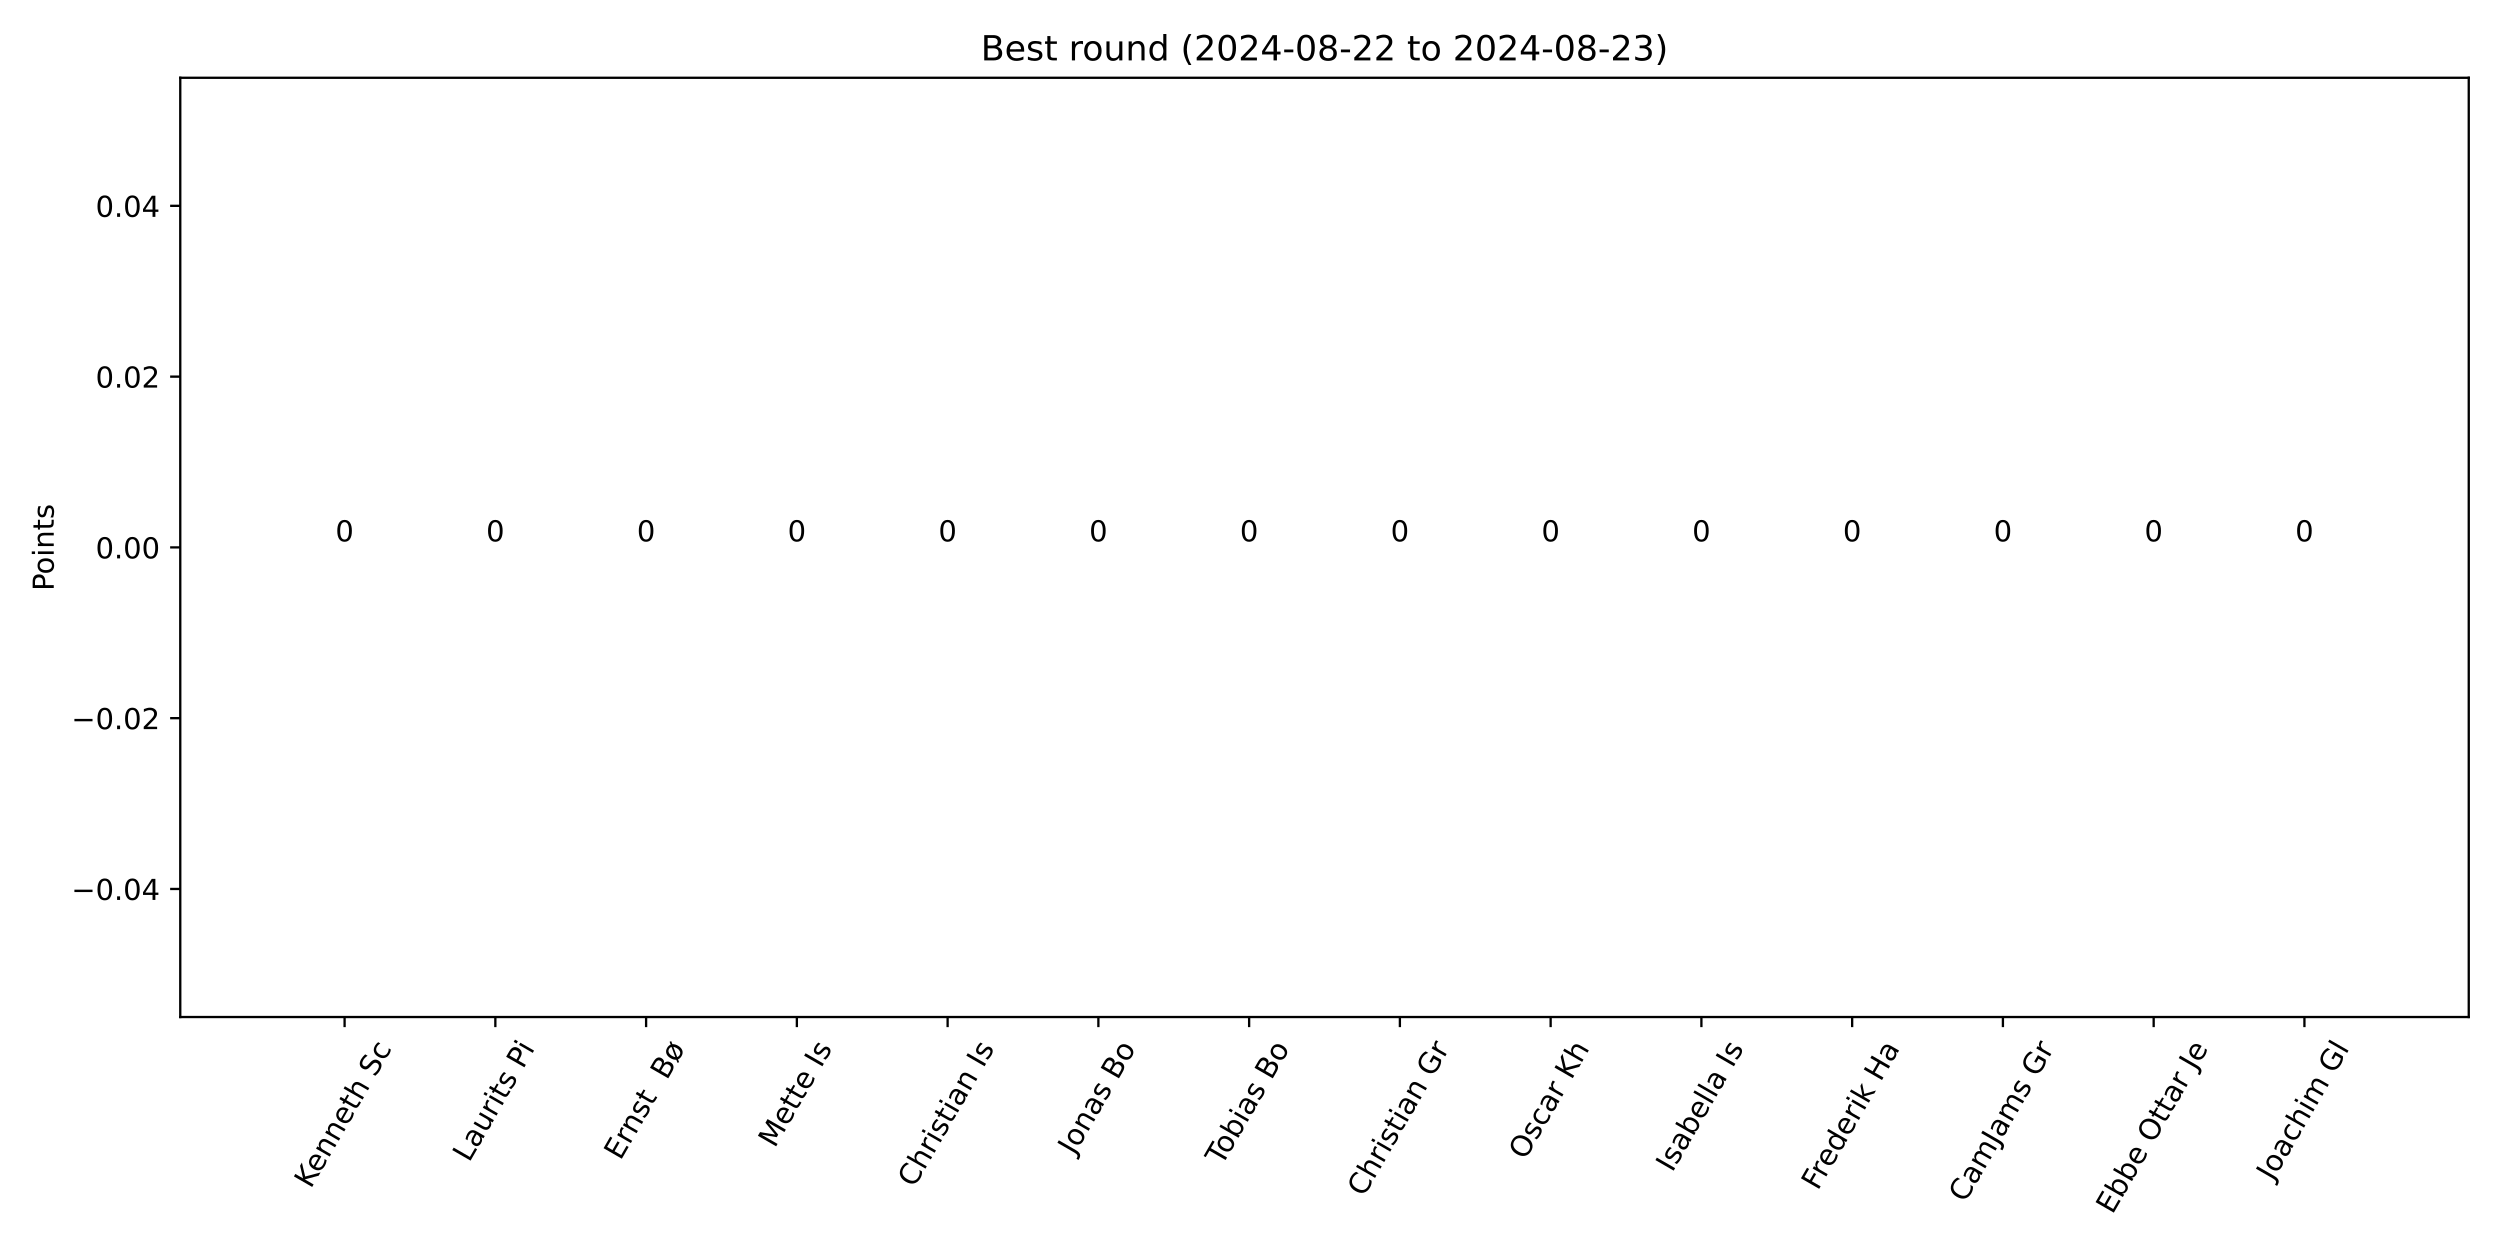
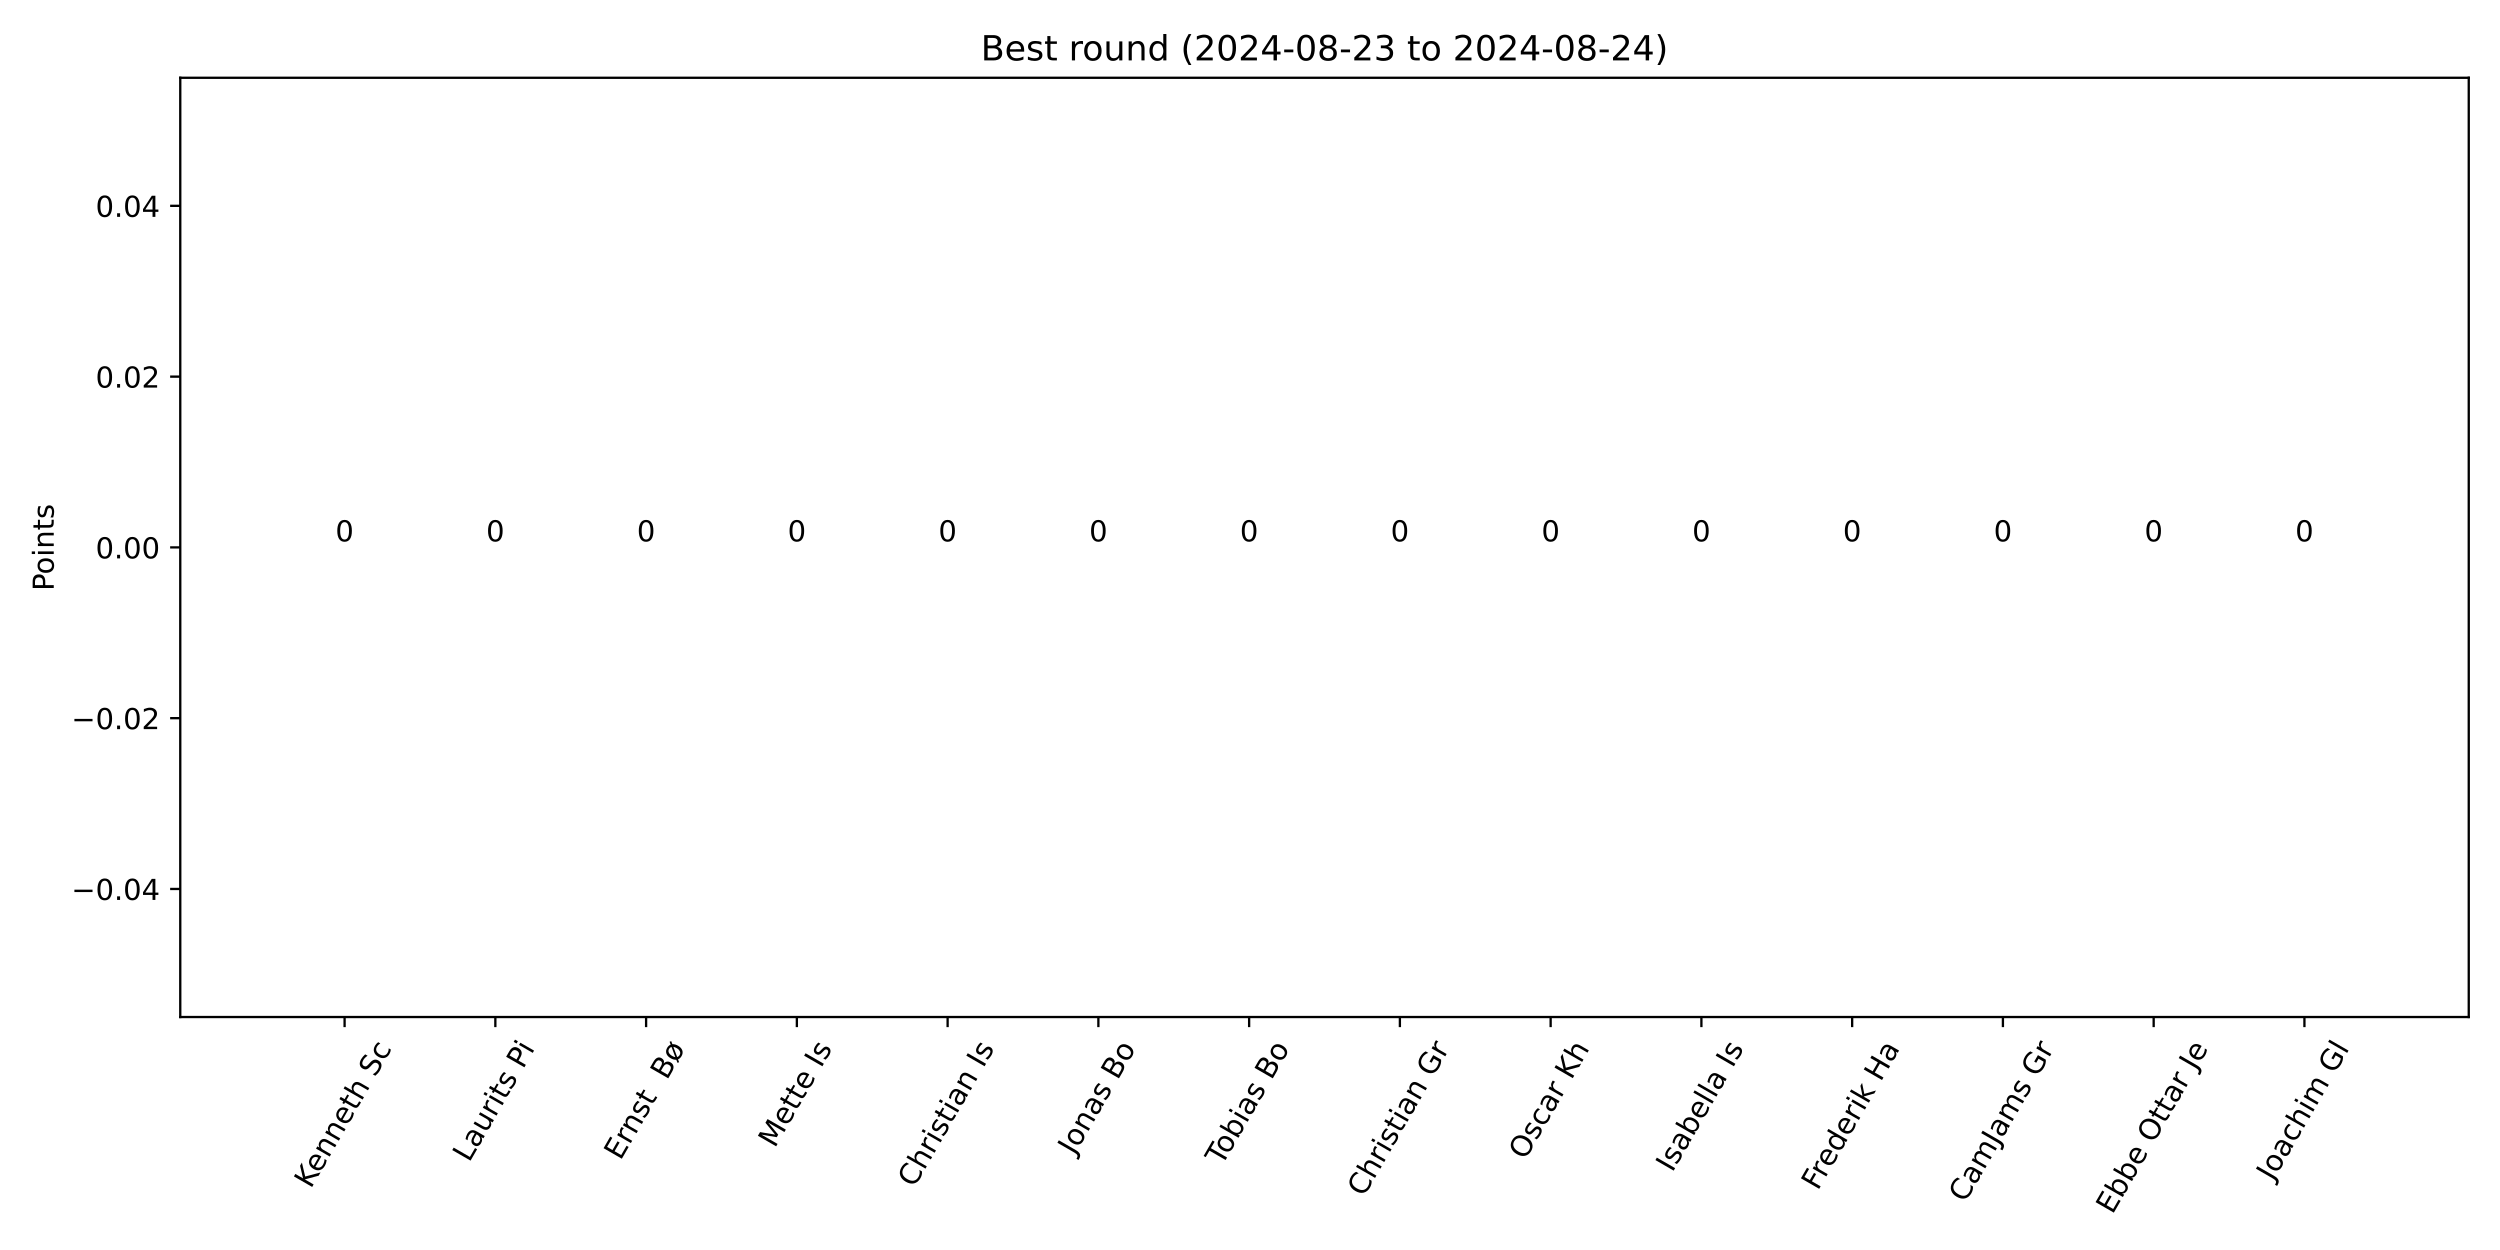
<svg xmlns="http://www.w3.org/2000/svg" xmlns:xlink="http://www.w3.org/1999/xlink" width="864pt" height="432pt" viewBox="0 0 864 432" version="1.1">
  <defs>
    <style type="text/css">*{stroke-linejoin: round; stroke-linecap: butt}</style>
  </defs>
  <g id="figure_1">
    <g id="patch_1">
      <path d="M 0 432  L 864 432  L 864 0  L 0 0  z " style="fill: #ffffff" />
    </g>
    <g id="axes_1">
      <g id="patch_2">
        <path d="M 62.3 351.483  L 853.2 351.483  L 853.2 26.88  L 62.3 26.88  z " style="fill: #ffffff" />
      </g>
      <g id="patch_3">
-         <path d="M 98.25 189.181  L 139.931 189.181  L 139.931 189.181  L 98.25 189.181  z " clip-path="url(#p3a355eef29)" style="fill: #1e90ff" />
+         <path d="M 98.25 189.181  L 139.931 189.181  L 139.931 189.181  L 98.25 189.181  z " clip-path="url(#p0e34b82e4f)" style="fill: #1e90ff" />
      </g>
      <g id="patch_4">
-         <path d="M 150.351 189.181  L 192.033 189.181  L 192.033 189.181  L 150.351 189.181  z " clip-path="url(#p3a355eef29)" style="fill: #1e90ff" />
+         <path d="M 150.351 189.181  L 192.033 189.181  L 192.033 189.181  L 150.351 189.181  z " clip-path="url(#p0e34b82e4f)" style="fill: #1e90ff" />
      </g>
      <g id="patch_5">
-         <path d="M 202.453 189.181  L 244.134 189.181  L 244.134 189.181  L 202.453 189.181  z " clip-path="url(#p3a355eef29)" style="fill: #1e90ff" />
+         <path d="M 202.453 189.181  L 244.134 189.181  L 244.134 189.181  L 202.453 189.181  z " clip-path="url(#p0e34b82e4f)" style="fill: #1e90ff" />
      </g>
      <g id="patch_6">
-         <path d="M 254.554 189.181  L 296.236 189.181  L 296.236 189.181  L 254.554 189.181  z " clip-path="url(#p3a355eef29)" style="fill: #1e90ff" />
+         <path d="M 254.554 189.181  L 296.236 189.181  L 296.236 189.181  L 254.554 189.181  z " clip-path="url(#p0e34b82e4f)" style="fill: #1e90ff" />
      </g>
      <g id="patch_7">
-         <path d="M 306.656 189.181  L 348.337 189.181  L 348.337 189.181  L 306.656 189.181  z " clip-path="url(#p3a355eef29)" style="fill: #1e90ff" />
+         <path d="M 306.656 189.181  L 348.337 189.181  L 348.337 189.181  L 306.656 189.181  z " clip-path="url(#p0e34b82e4f)" style="fill: #1e90ff" />
      </g>
      <g id="patch_8">
-         <path d="M 358.757 189.181  L 400.438 189.181  L 400.438 189.181  L 358.757 189.181  z " clip-path="url(#p3a355eef29)" style="fill: #1e90ff" />
+         <path d="M 358.757 189.181  L 400.438 189.181  L 400.438 189.181  L 358.757 189.181  z " clip-path="url(#p0e34b82e4f)" style="fill: #1e90ff" />
      </g>
      <g id="patch_9">
-         <path d="M 410.859 189.181  L 452.54 189.181  L 452.54 189.181  L 410.859 189.181  z " clip-path="url(#p3a355eef29)" style="fill: #1e90ff" />
+         <path d="M 410.859 189.181  L 452.54 189.181  L 452.54 189.181  L 410.859 189.181  z " clip-path="url(#p0e34b82e4f)" style="fill: #1e90ff" />
      </g>
      <g id="patch_10">
-         <path d="M 462.96 189.181  L 504.641 189.181  L 504.641 189.181  L 462.96 189.181  z " clip-path="url(#p3a355eef29)" style="fill: #1e90ff" />
+         <path d="M 462.96 189.181  L 504.641 189.181  L 504.641 189.181  L 462.96 189.181  z " clip-path="url(#p0e34b82e4f)" style="fill: #1e90ff" />
      </g>
      <g id="patch_11">
-         <path d="M 515.062 189.181  L 556.743 189.181  L 556.743 189.181  L 515.062 189.181  z " clip-path="url(#p3a355eef29)" style="fill: #1e90ff" />
+         <path d="M 515.062 189.181  L 556.743 189.181  L 556.743 189.181  L 515.062 189.181  z " clip-path="url(#p0e34b82e4f)" style="fill: #1e90ff" />
      </g>
      <g id="patch_12">
-         <path d="M 567.163 189.181  L 608.844 189.181  L 608.844 189.181  L 567.163 189.181  z " clip-path="url(#p3a355eef29)" style="fill: #1e90ff" />
+         <path d="M 567.163 189.181  L 608.844 189.181  L 608.844 189.181  L 567.163 189.181  z " clip-path="url(#p0e34b82e4f)" style="fill: #1e90ff" />
      </g>
      <g id="patch_13">
-         <path d="M 619.264 189.181  L 660.946 189.181  L 660.946 189.181  L 619.264 189.181  z " clip-path="url(#p3a355eef29)" style="fill: #1e90ff" />
+         <path d="M 619.264 189.181  L 660.946 189.181  L 660.946 189.181  L 619.264 189.181  z " clip-path="url(#p0e34b82e4f)" style="fill: #1e90ff" />
      </g>
      <g id="patch_14">
-         <path d="M 671.366 189.181  L 713.047 189.181  L 713.047 189.181  L 671.366 189.181  z " clip-path="url(#p3a355eef29)" style="fill: #1e90ff" />
+         <path d="M 671.366 189.181  L 713.047 189.181  L 713.047 189.181  L 671.366 189.181  z " clip-path="url(#p0e34b82e4f)" style="fill: #1e90ff" />
      </g>
      <g id="patch_15">
-         <path d="M 723.467 189.181  L 765.149 189.181  L 765.149 189.181  L 723.467 189.181  z " clip-path="url(#p3a355eef29)" style="fill: #1e90ff" />
+         <path d="M 723.467 189.181  L 765.149 189.181  L 765.149 189.181  L 723.467 189.181  z " clip-path="url(#p0e34b82e4f)" style="fill: #1e90ff" />
      </g>
      <g id="patch_16">
-         <path d="M 775.569 189.181  L 817.25 189.181  L 817.25 189.181  L 775.569 189.181  z " clip-path="url(#p3a355eef29)" style="fill: #1e90ff" />
+         <path d="M 775.569 189.181  L 817.25 189.181  L 817.25 189.181  L 775.569 189.181  z " clip-path="url(#p0e34b82e4f)" style="fill: #1e90ff" />
      </g>
      <g id="matplotlib.axis_1">
        <g id="xtick_1">
          <g id="line2d_1">
            <defs>
-               <path id="m275f893892" d="M 0 0  L 0 3.5  " style="stroke: #000000; stroke-width: 0.8" />
+               <path id="meccf8a3d85" d="M 0 0  L 0 3.5  " style="stroke: #000000; stroke-width: 0.8" />
            </defs>
            <g>
-               <use xlink:href="#m275f893892" x="119.091" y="351.483" style="stroke: #000000; stroke-width: 0.8" />
+               <use xlink:href="#meccf8a3d85" x="119.091" y="351.483" style="stroke: #000000; stroke-width: 0.8" />
            </g>
          </g>
          <g id="text_1">
            <g transform="translate(107.3998 411.0581) rotate(-60) scale(0.1 -0.1)">
              <defs>
                <path id="DejaVuSans-4b" d="M 628 4666  L 1259 4666  L 1259 2694  L 3353 4666  L 4166 4666  L 1850 2491  L 4331 0  L 3500 0  L 1259 2247  L 1259 0  L 628 0  L 628 4666  z " transform="scale(0.015625)" />
                <path id="DejaVuSans-65" d="M 3597 1894  L 3597 1613  L 953 1613  Q 991 1019 1311 708  Q 1631 397 2203 397  Q 2534 397 2845 478  Q 3156 559 3463 722  L 3463 178  Q 3153 47 2828 -22  Q 2503 -91 2169 -91  Q 1331 -91 842 396  Q 353 884 353 1716  Q 353 2575 817 3079  Q 1281 3584 2069 3584  Q 2775 3584 3186 3129  Q 3597 2675 3597 1894  z M 3022 2063  Q 3016 2534 2758 2815  Q 2500 3097 2075 3097  Q 1594 3097 1305 2825  Q 1016 2553 972 2059  L 3022 2063  z " transform="scale(0.015625)" />
                <path id="DejaVuSans-6e" d="M 3513 2113  L 3513 0  L 2938 0  L 2938 2094  Q 2938 2591 2744 2837  Q 2550 3084 2163 3084  Q 1697 3084 1428 2787  Q 1159 2491 1159 1978  L 1159 0  L 581 0  L 581 3500  L 1159 3500  L 1159 2956  Q 1366 3272 1645 3428  Q 1925 3584 2291 3584  Q 2894 3584 3203 3211  Q 3513 2838 3513 2113  z " transform="scale(0.015625)" />
                <path id="DejaVuSans-74" d="M 1172 4494  L 1172 3500  L 2356 3500  L 2356 3053  L 1172 3053  L 1172 1153  Q 1172 725 1289 603  Q 1406 481 1766 481  L 2356 481  L 2356 0  L 1766 0  Q 1100 0 847 248  Q 594 497 594 1153  L 594 3053  L 172 3053  L 172 3500  L 594 3500  L 594 4494  L 1172 4494  z " transform="scale(0.015625)" />
                <path id="DejaVuSans-68" d="M 3513 2113  L 3513 0  L 2938 0  L 2938 2094  Q 2938 2591 2744 2837  Q 2550 3084 2163 3084  Q 1697 3084 1428 2787  Q 1159 2491 1159 1978  L 1159 0  L 581 0  L 581 4863  L 1159 4863  L 1159 2956  Q 1366 3272 1645 3428  Q 1925 3584 2291 3584  Q 2894 3584 3203 3211  Q 3513 2838 3513 2113  z " transform="scale(0.015625)" />
                <path id="DejaVuSans-20" transform="scale(0.015625)" />
                <path id="DejaVuSans-53" d="M 3425 4513  L 3425 3897  Q 3066 4069 2747 4153  Q 2428 4238 2131 4238  Q 1616 4238 1336 4038  Q 1056 3838 1056 3469  Q 1056 3159 1242 3001  Q 1428 2844 1947 2747  L 2328 2669  Q 3034 2534 3370 2195  Q 3706 1856 3706 1288  Q 3706 609 3251 259  Q 2797 -91 1919 -91  Q 1588 -91 1214 -16  Q 841 59 441 206  L 441 856  Q 825 641 1194 531  Q 1563 422 1919 422  Q 2459 422 2753 634  Q 3047 847 3047 1241  Q 3047 1584 2836 1778  Q 2625 1972 2144 2069  L 1759 2144  Q 1053 2284 737 2584  Q 422 2884 422 3419  Q 422 4038 858 4394  Q 1294 4750 2059 4750  Q 2388 4750 2728 4690  Q 3069 4631 3425 4513  z " transform="scale(0.015625)" />
                <path id="DejaVuSans-63" d="M 3122 3366  L 3122 2828  Q 2878 2963 2633 3030  Q 2388 3097 2138 3097  Q 1578 3097 1268 2742  Q 959 2388 959 1747  Q 959 1106 1268 751  Q 1578 397 2138 397  Q 2388 397 2633 464  Q 2878 531 3122 666  L 3122 134  Q 2881 22 2623 -34  Q 2366 -91 2075 -91  Q 1284 -91 818 406  Q 353 903 353 1747  Q 353 2603 823 3093  Q 1294 3584 2113 3584  Q 2378 3584 2631 3529  Q 2884 3475 3122 3366  z " transform="scale(0.015625)" />
              </defs>
              <use xlink:href="#DejaVuSans-4b" />
              <use xlink:href="#DejaVuSans-65" x="60.576" />
              <use xlink:href="#DejaVuSans-6e" x="122.1" />
              <use xlink:href="#DejaVuSans-6e" x="185.479" />
              <use xlink:href="#DejaVuSans-65" x="248.857" />
              <use xlink:href="#DejaVuSans-74" x="310.381" />
              <use xlink:href="#DejaVuSans-68" x="349.59" />
              <use xlink:href="#DejaVuSans-20" x="412.969" />
              <use xlink:href="#DejaVuSans-53" x="444.756" />
              <use xlink:href="#DejaVuSans-63" x="508.232" />
            </g>
          </g>
        </g>
        <g id="xtick_2">
          <g id="line2d_2">
            <g>
-               <use xlink:href="#m275f893892" x="171.192" y="351.483" style="stroke: #000000; stroke-width: 0.8" />
+               <use xlink:href="#meccf8a3d85" x="171.192" y="351.483" style="stroke: #000000; stroke-width: 0.8" />
            </g>
          </g>
          <g id="text_2">
            <g transform="translate(162.1274 401.9608) rotate(-60) scale(0.1 -0.1)">
              <defs>
                <path id="DejaVuSans-4c" d="M 628 4666  L 1259 4666  L 1259 531  L 3531 531  L 3531 0  L 628 0  L 628 4666  z " transform="scale(0.015625)" />
                <path id="DejaVuSans-61" d="M 2194 1759  Q 1497 1759 1228 1600  Q 959 1441 959 1056  Q 959 750 1161 570  Q 1363 391 1709 391  Q 2188 391 2477 730  Q 2766 1069 2766 1631  L 2766 1759  L 2194 1759  z M 3341 1997  L 3341 0  L 2766 0  L 2766 531  Q 2569 213 2275 61  Q 1981 -91 1556 -91  Q 1019 -91 701 211  Q 384 513 384 1019  Q 384 1609 779 1909  Q 1175 2209 1959 2209  L 2766 2209  L 2766 2266  Q 2766 2663 2505 2880  Q 2244 3097 1772 3097  Q 1472 3097 1187 3025  Q 903 2953 641 2809  L 641 3341  Q 956 3463 1253 3523  Q 1550 3584 1831 3584  Q 2591 3584 2966 3190  Q 3341 2797 3341 1997  z " transform="scale(0.015625)" />
                <path id="DejaVuSans-75" d="M 544 1381  L 544 3500  L 1119 3500  L 1119 1403  Q 1119 906 1312 657  Q 1506 409 1894 409  Q 2359 409 2629 706  Q 2900 1003 2900 1516  L 2900 3500  L 3475 3500  L 3475 0  L 2900 0  L 2900 538  Q 2691 219 2414 64  Q 2138 -91 1772 -91  Q 1169 -91 856 284  Q 544 659 544 1381  z M 1991 3584  L 1991 3584  z " transform="scale(0.015625)" />
                <path id="DejaVuSans-72" d="M 2631 2963  Q 2534 3019 2420 3045  Q 2306 3072 2169 3072  Q 1681 3072 1420 2755  Q 1159 2438 1159 1844  L 1159 0  L 581 0  L 581 3500  L 1159 3500  L 1159 2956  Q 1341 3275 1631 3429  Q 1922 3584 2338 3584  Q 2397 3584 2469 3576  Q 2541 3569 2628 3553  L 2631 2963  z " transform="scale(0.015625)" />
                <path id="DejaVuSans-69" d="M 603 3500  L 1178 3500  L 1178 0  L 603 0  L 603 3500  z M 603 4863  L 1178 4863  L 1178 4134  L 603 4134  L 603 4863  z " transform="scale(0.015625)" />
                <path id="DejaVuSans-73" d="M 2834 3397  L 2834 2853  Q 2591 2978 2328 3040  Q 2066 3103 1784 3103  Q 1356 3103 1142 2972  Q 928 2841 928 2578  Q 928 2378 1081 2264  Q 1234 2150 1697 2047  L 1894 2003  Q 2506 1872 2764 1633  Q 3022 1394 3022 966  Q 3022 478 2636 193  Q 2250 -91 1575 -91  Q 1294 -91 989 -36  Q 684 19 347 128  L 347 722  Q 666 556 975 473  Q 1284 391 1588 391  Q 1994 391 2212 530  Q 2431 669 2431 922  Q 2431 1156 2273 1281  Q 2116 1406 1581 1522  L 1381 1569  Q 847 1681 609 1914  Q 372 2147 372 2553  Q 372 3047 722 3315  Q 1072 3584 1716 3584  Q 2034 3584 2315 3537  Q 2597 3491 2834 3397  z " transform="scale(0.015625)" />
                <path id="DejaVuSans-50" d="M 1259 4147  L 1259 2394  L 2053 2394  Q 2494 2394 2734 2622  Q 2975 2850 2975 3272  Q 2975 3691 2734 3919  Q 2494 4147 2053 4147  L 1259 4147  z M 628 4666  L 2053 4666  Q 2838 4666 3239 4311  Q 3641 3956 3641 3272  Q 3641 2581 3239 2228  Q 2838 1875 2053 1875  L 1259 1875  L 1259 0  L 628 0  L 628 4666  z " transform="scale(0.015625)" />
              </defs>
              <use xlink:href="#DejaVuSans-4c" />
              <use xlink:href="#DejaVuSans-61" x="55.713" />
              <use xlink:href="#DejaVuSans-75" x="116.992" />
              <use xlink:href="#DejaVuSans-72" x="180.371" />
              <use xlink:href="#DejaVuSans-69" x="221.484" />
              <use xlink:href="#DejaVuSans-74" x="249.268" />
              <use xlink:href="#DejaVuSans-73" x="288.477" />
              <use xlink:href="#DejaVuSans-20" x="340.576" />
              <use xlink:href="#DejaVuSans-50" x="372.363" />
              <use xlink:href="#DejaVuSans-69" x="430.416" />
            </g>
          </g>
        </g>
        <g id="xtick_3">
          <g id="line2d_3">
            <g>
-               <use xlink:href="#m275f893892" x="223.293" y="351.483" style="stroke: #000000; stroke-width: 0.8" />
+               <use xlink:href="#meccf8a3d85" x="223.293" y="351.483" style="stroke: #000000; stroke-width: 0.8" />
            </g>
          </g>
          <g id="text_3">
            <g transform="translate(214.4187 401.3031) rotate(-60) scale(0.1 -0.1)">
              <defs>
                <path id="DejaVuSans-45" d="M 628 4666  L 3578 4666  L 3578 4134  L 1259 4134  L 1259 2753  L 3481 2753  L 3481 2222  L 1259 2222  L 1259 531  L 3634 531  L 3634 0  L 628 0  L 628 4666  z " transform="scale(0.015625)" />
                <path id="DejaVuSans-42" d="M 1259 2228  L 1259 519  L 2272 519  Q 2781 519 3026 730  Q 3272 941 3272 1375  Q 3272 1813 3026 2020  Q 2781 2228 2272 2228  L 1259 2228  z M 1259 4147  L 1259 2741  L 2194 2741  Q 2656 2741 2882 2914  Q 3109 3088 3109 3444  Q 3109 3797 2882 3972  Q 2656 4147 2194 4147  L 1259 4147  z M 628 4666  L 2241 4666  Q 2963 4666 3353 4366  Q 3744 4066 3744 3513  Q 3744 3084 3544 2831  Q 3344 2578 2956 2516  Q 3422 2416 3680 2098  Q 3938 1781 3938 1306  Q 3938 681 3513 340  Q 3088 0 2303 0  L 628 0  L 628 4666  z " transform="scale(0.015625)" />
                <path id="DejaVuSans-f8" d="M 2828 2503  L 1306 653  Q 1434 522 1595 459  Q 1756 397 1959 397  Q 2419 397 2687 759  Q 2956 1122 2956 1747  Q 2956 1994 2925 2176  Q 2894 2359 2828 2503  z M 2606 2841  Q 2475 2969 2314 3033  Q 2153 3097 1959 3097  Q 1488 3097 1223 2730  Q 959 2363 959 1703  Q 959 1478 989 1306  Q 1019 1134 1081 991  L 2606 2841  z M 691 519  Q 522 759 437 1067  Q 353 1375 353 1747  Q 353 2609 779 3096  Q 1206 3584 1959 3584  Q 2250 3584 2498 3504  Q 2747 3425 2956 3263  L 3391 3788  L 3688 3541  L 3231 2981  Q 3397 2741 3481 2431  Q 3566 2122 3566 1747  Q 3566 888 3137 398  Q 2709 -91 1959 -91  Q 1659 -91 1407 -9  Q 1156 72 959 231  L 525 -294  L 225 -50  L 691 519  z " transform="scale(0.015625)" />
              </defs>
              <use xlink:href="#DejaVuSans-45" />
              <use xlink:href="#DejaVuSans-72" x="63.184" />
              <use xlink:href="#DejaVuSans-6e" x="102.547" />
              <use xlink:href="#DejaVuSans-73" x="165.926" />
              <use xlink:href="#DejaVuSans-74" x="218.025" />
              <use xlink:href="#DejaVuSans-20" x="257.234" />
              <use xlink:href="#DejaVuSans-20" x="289.021" />
              <use xlink:href="#DejaVuSans-42" x="320.809" />
              <use xlink:href="#DejaVuSans-f8" x="389.412" />
            </g>
          </g>
        </g>
        <g id="xtick_4">
          <g id="line2d_4">
            <g>
-               <use xlink:href="#m275f893892" x="275.395" y="351.483" style="stroke: #000000; stroke-width: 0.8" />
+               <use xlink:href="#meccf8a3d85" x="275.395" y="351.483" style="stroke: #000000; stroke-width: 0.8" />
            </g>
          </g>
          <g id="text_4">
            <g transform="translate(267.7565 397.0204) rotate(-60) scale(0.1 -0.1)">
              <defs>
                <path id="DejaVuSans-4d" d="M 628 4666  L 1569 4666  L 2759 1491  L 3956 4666  L 4897 4666  L 4897 0  L 4281 0  L 4281 4097  L 3078 897  L 2444 897  L 1241 4097  L 1241 0  L 628 0  L 628 4666  z " transform="scale(0.015625)" />
                <path id="DejaVuSans-49" d="M 628 4666  L 1259 4666  L 1259 0  L 628 0  L 628 4666  z " transform="scale(0.015625)" />
              </defs>
              <use xlink:href="#DejaVuSans-4d" />
              <use xlink:href="#DejaVuSans-65" x="86.279" />
              <use xlink:href="#DejaVuSans-74" x="147.803" />
              <use xlink:href="#DejaVuSans-74" x="187.012" />
              <use xlink:href="#DejaVuSans-65" x="226.221" />
              <use xlink:href="#DejaVuSans-20" x="287.744" />
              <use xlink:href="#DejaVuSans-49" x="319.531" />
              <use xlink:href="#DejaVuSans-73" x="349.023" />
            </g>
          </g>
        </g>
        <g id="xtick_5">
          <g id="line2d_5">
            <g>
-               <use xlink:href="#m275f893892" x="327.496" y="351.483" style="stroke: #000000; stroke-width: 0.8" />
+               <use xlink:href="#meccf8a3d85" x="327.496" y="351.483" style="stroke: #000000; stroke-width: 0.8" />
            </g>
          </g>
          <g id="text_5">
            <g transform="translate(315.906 410.7103) rotate(-60) scale(0.1 -0.1)">
              <defs>
                <path id="DejaVuSans-43" d="M 4122 4306  L 4122 3641  Q 3803 3938 3442 4084  Q 3081 4231 2675 4231  Q 1875 4231 1450 3742  Q 1025 3253 1025 2328  Q 1025 1406 1450 917  Q 1875 428 2675 428  Q 3081 428 3442 575  Q 3803 722 4122 1019  L 4122 359  Q 3791 134 3420 21  Q 3050 -91 2638 -91  Q 1578 -91 968 557  Q 359 1206 359 2328  Q 359 3453 968 4101  Q 1578 4750 2638 4750  Q 3056 4750 3426 4639  Q 3797 4528 4122 4306  z " transform="scale(0.015625)" />
              </defs>
              <use xlink:href="#DejaVuSans-43" />
              <use xlink:href="#DejaVuSans-68" x="69.824" />
              <use xlink:href="#DejaVuSans-72" x="133.203" />
              <use xlink:href="#DejaVuSans-69" x="174.316" />
              <use xlink:href="#DejaVuSans-73" x="202.1" />
              <use xlink:href="#DejaVuSans-74" x="254.199" />
              <use xlink:href="#DejaVuSans-69" x="293.408" />
              <use xlink:href="#DejaVuSans-61" x="321.191" />
              <use xlink:href="#DejaVuSans-6e" x="382.471" />
              <use xlink:href="#DejaVuSans-20" x="445.85" />
              <use xlink:href="#DejaVuSans-49" x="477.637" />
              <use xlink:href="#DejaVuSans-73" x="507.129" />
            </g>
          </g>
        </g>
        <g id="xtick_6">
          <g id="line2d_6">
            <g>
-               <use xlink:href="#m275f893892" x="379.598" y="351.483" style="stroke: #000000; stroke-width: 0.8" />
+               <use xlink:href="#meccf8a3d85" x="379.598" y="351.483" style="stroke: #000000; stroke-width: 0.8" />
            </g>
          </g>
          <g id="text_6">
            <g transform="translate(371.2621 399.4358) rotate(-60) scale(0.1 -0.1)">
              <defs>
                <path id="DejaVuSans-4a" d="M 628 4666  L 1259 4666  L 1259 325  Q 1259 -519 939 -900  Q 619 -1281 -91 -1281  L -331 -1281  L -331 -750  L -134 -750  Q 284 -750 456 -515  Q 628 -281 628 325  L 628 4666  z " transform="scale(0.015625)" />
                <path id="DejaVuSans-6f" d="M 1959 3097  Q 1497 3097 1228 2736  Q 959 2375 959 1747  Q 959 1119 1226 758  Q 1494 397 1959 397  Q 2419 397 2687 759  Q 2956 1122 2956 1747  Q 2956 2369 2687 2733  Q 2419 3097 1959 3097  z M 1959 3584  Q 2709 3584 3137 3096  Q 3566 2609 3566 1747  Q 3566 888 3137 398  Q 2709 -91 1959 -91  Q 1206 -91 779 398  Q 353 888 353 1747  Q 353 2609 779 3096  Q 1206 3584 1959 3584  z " transform="scale(0.015625)" />
              </defs>
              <use xlink:href="#DejaVuSans-4a" />
              <use xlink:href="#DejaVuSans-6f" x="29.492" />
              <use xlink:href="#DejaVuSans-6e" x="90.674" />
              <use xlink:href="#DejaVuSans-61" x="154.053" />
              <use xlink:href="#DejaVuSans-73" x="215.332" />
              <use xlink:href="#DejaVuSans-20" x="267.432" />
              <use xlink:href="#DejaVuSans-42" x="299.219" />
              <use xlink:href="#DejaVuSans-6f" x="367.822" />
            </g>
          </g>
        </g>
        <g id="xtick_7">
          <g id="line2d_7">
            <g>
-               <use xlink:href="#m275f893892" x="431.699" y="351.483" style="stroke: #000000; stroke-width: 0.8" />
+               <use xlink:href="#meccf8a3d85" x="431.699" y="351.483" style="stroke: #000000; stroke-width: 0.8" />
            </g>
          </g>
          <g id="text_7">
            <g transform="translate(422.3019 403.1137) rotate(-60) scale(0.1 -0.1)">
              <defs>
                <path id="DejaVuSans-54" d="M -19 4666  L 3928 4666  L 3928 4134  L 2272 4134  L 2272 0  L 1638 0  L 1638 4134  L -19 4134  L -19 4666  z " transform="scale(0.015625)" />
                <path id="DejaVuSans-62" d="M 3116 1747  Q 3116 2381 2855 2742  Q 2594 3103 2138 3103  Q 1681 3103 1420 2742  Q 1159 2381 1159 1747  Q 1159 1113 1420 752  Q 1681 391 2138 391  Q 2594 391 2855 752  Q 3116 1113 3116 1747  z M 1159 2969  Q 1341 3281 1617 3432  Q 1894 3584 2278 3584  Q 2916 3584 3314 3078  Q 3713 2572 3713 1747  Q 3713 922 3314 415  Q 2916 -91 2278 -91  Q 1894 -91 1617 61  Q 1341 213 1159 525  L 1159 0  L 581 0  L 581 4863  L 1159 4863  L 1159 2969  z " transform="scale(0.015625)" />
              </defs>
              <use xlink:href="#DejaVuSans-54" />
              <use xlink:href="#DejaVuSans-6f" x="44.084" />
              <use xlink:href="#DejaVuSans-62" x="105.266" />
              <use xlink:href="#DejaVuSans-69" x="168.742" />
              <use xlink:href="#DejaVuSans-61" x="196.525" />
              <use xlink:href="#DejaVuSans-73" x="257.805" />
              <use xlink:href="#DejaVuSans-20" x="309.904" />
              <use xlink:href="#DejaVuSans-42" x="341.691" />
              <use xlink:href="#DejaVuSans-6f" x="410.295" />
            </g>
          </g>
        </g>
        <g id="xtick_8">
          <g id="line2d_8">
            <g>
-               <use xlink:href="#m275f893892" x="483.801" y="351.483" style="stroke: #000000; stroke-width: 0.8" />
+               <use xlink:href="#meccf8a3d85" x="483.801" y="351.483" style="stroke: #000000; stroke-width: 0.8" />
            </g>
          </g>
          <g id="text_8">
            <g transform="translate(471.2853 413.9146) rotate(-60) scale(0.1 -0.1)">
              <defs>
                <path id="DejaVuSans-47" d="M 3809 666  L 3809 1919  L 2778 1919  L 2778 2438  L 4434 2438  L 4434 434  Q 4069 175 3628 42  Q 3188 -91 2688 -91  Q 1594 -91 976 548  Q 359 1188 359 2328  Q 359 3472 976 4111  Q 1594 4750 2688 4750  Q 3144 4750 3555 4637  Q 3966 4525 4313 4306  L 4313 3634  Q 3963 3931 3569 4081  Q 3175 4231 2741 4231  Q 1884 4231 1454 3753  Q 1025 3275 1025 2328  Q 1025 1384 1454 906  Q 1884 428 2741 428  Q 3075 428 3337 486  Q 3600 544 3809 666  z " transform="scale(0.015625)" />
              </defs>
              <use xlink:href="#DejaVuSans-43" />
              <use xlink:href="#DejaVuSans-68" x="69.824" />
              <use xlink:href="#DejaVuSans-72" x="133.203" />
              <use xlink:href="#DejaVuSans-69" x="174.316" />
              <use xlink:href="#DejaVuSans-73" x="202.1" />
              <use xlink:href="#DejaVuSans-74" x="254.199" />
              <use xlink:href="#DejaVuSans-69" x="293.408" />
              <use xlink:href="#DejaVuSans-61" x="321.191" />
              <use xlink:href="#DejaVuSans-6e" x="382.471" />
              <use xlink:href="#DejaVuSans-20" x="445.85" />
              <use xlink:href="#DejaVuSans-47" x="477.637" />
              <use xlink:href="#DejaVuSans-72" x="555.127" />
            </g>
          </g>
        </g>
        <g id="xtick_9">
          <g id="line2d_9">
            <g>
-               <use xlink:href="#m275f893892" x="535.902" y="351.483" style="stroke: #000000; stroke-width: 0.8" />
+               <use xlink:href="#meccf8a3d85" x="535.902" y="351.483" style="stroke: #000000; stroke-width: 0.8" />
            </g>
          </g>
          <g id="text_9">
            <g transform="translate(527.0688 401.1597) rotate(-60) scale(0.1 -0.1)">
              <defs>
                <path id="DejaVuSans-4f" d="M 2522 4238  Q 1834 4238 1429 3725  Q 1025 3213 1025 2328  Q 1025 1447 1429 934  Q 1834 422 2522 422  Q 3209 422 3611 934  Q 4013 1447 4013 2328  Q 4013 3213 3611 3725  Q 3209 4238 2522 4238  z M 2522 4750  Q 3503 4750 4090 4092  Q 4678 3434 4678 2328  Q 4678 1225 4090 567  Q 3503 -91 2522 -91  Q 1538 -91 948 565  Q 359 1222 359 2328  Q 359 3434 948 4092  Q 1538 4750 2522 4750  z " transform="scale(0.015625)" />
              </defs>
              <use xlink:href="#DejaVuSans-4f" />
              <use xlink:href="#DejaVuSans-73" x="78.711" />
              <use xlink:href="#DejaVuSans-63" x="130.811" />
              <use xlink:href="#DejaVuSans-61" x="185.791" />
              <use xlink:href="#DejaVuSans-72" x="247.07" />
              <use xlink:href="#DejaVuSans-20" x="288.184" />
              <use xlink:href="#DejaVuSans-4b" x="319.971" />
              <use xlink:href="#DejaVuSans-68" x="385.547" />
            </g>
          </g>
        </g>
        <g id="xtick_10">
          <g id="line2d_10">
            <g>
-               <use xlink:href="#m275f893892" x="588.004" y="351.483" style="stroke: #000000; stroke-width: 0.8" />
+               <use xlink:href="#meccf8a3d85" x="588.004" y="351.483" style="stroke: #000000; stroke-width: 0.8" />
            </g>
          </g>
          <g id="text_10">
            <g transform="translate(577.9406 405.4195) rotate(-60) scale(0.1 -0.1)">
              <defs>
                <path id="DejaVuSans-6c" d="M 603 4863  L 1178 4863  L 1178 0  L 603 0  L 603 4863  z " transform="scale(0.015625)" />
              </defs>
              <use xlink:href="#DejaVuSans-49" />
              <use xlink:href="#DejaVuSans-73" x="29.492" />
              <use xlink:href="#DejaVuSans-61" x="81.592" />
              <use xlink:href="#DejaVuSans-62" x="142.871" />
              <use xlink:href="#DejaVuSans-65" x="206.348" />
              <use xlink:href="#DejaVuSans-6c" x="267.871" />
              <use xlink:href="#DejaVuSans-6c" x="295.654" />
              <use xlink:href="#DejaVuSans-61" x="323.438" />
              <use xlink:href="#DejaVuSans-20" x="384.717" />
              <use xlink:href="#DejaVuSans-49" x="416.504" />
              <use xlink:href="#DejaVuSans-73" x="445.996" />
            </g>
          </g>
        </g>
        <g id="xtick_11">
          <g id="line2d_11">
            <g>
-               <use xlink:href="#m275f893892" x="640.105" y="351.483" style="stroke: #000000; stroke-width: 0.8" />
+               <use xlink:href="#meccf8a3d85" x="640.105" y="351.483" style="stroke: #000000; stroke-width: 0.8" />
            </g>
          </g>
          <g id="text_11">
            <g transform="translate(628.2264 411.709) rotate(-60) scale(0.1 -0.1)">
              <defs>
                <path id="DejaVuSans-46" d="M 628 4666  L 3309 4666  L 3309 4134  L 1259 4134  L 1259 2759  L 3109 2759  L 3109 2228  L 1259 2228  L 1259 0  L 628 0  L 628 4666  z " transform="scale(0.015625)" />
                <path id="DejaVuSans-64" d="M 2906 2969  L 2906 4863  L 3481 4863  L 3481 0  L 2906 0  L 2906 525  Q 2725 213 2448 61  Q 2172 -91 1784 -91  Q 1150 -91 751 415  Q 353 922 353 1747  Q 353 2572 751 3078  Q 1150 3584 1784 3584  Q 2172 3584 2448 3432  Q 2725 3281 2906 2969  z M 947 1747  Q 947 1113 1208 752  Q 1469 391 1925 391  Q 2381 391 2643 752  Q 2906 1113 2906 1747  Q 2906 2381 2643 2742  Q 2381 3103 1925 3103  Q 1469 3103 1208 2742  Q 947 2381 947 1747  z " transform="scale(0.015625)" />
                <path id="DejaVuSans-6b" d="M 581 4863  L 1159 4863  L 1159 1991  L 2875 3500  L 3609 3500  L 1753 1863  L 3688 0  L 2938 0  L 1159 1709  L 1159 0  L 581 0  L 581 4863  z " transform="scale(0.015625)" />
                <path id="DejaVuSans-48" d="M 628 4666  L 1259 4666  L 1259 2753  L 3553 2753  L 3553 4666  L 4184 4666  L 4184 0  L 3553 0  L 3553 2222  L 1259 2222  L 1259 0  L 628 0  L 628 4666  z " transform="scale(0.015625)" />
              </defs>
              <use xlink:href="#DejaVuSans-46" />
              <use xlink:href="#DejaVuSans-72" x="50.27" />
              <use xlink:href="#DejaVuSans-65" x="89.133" />
              <use xlink:href="#DejaVuSans-64" x="150.656" />
              <use xlink:href="#DejaVuSans-65" x="214.133" />
              <use xlink:href="#DejaVuSans-72" x="275.656" />
              <use xlink:href="#DejaVuSans-69" x="316.77" />
              <use xlink:href="#DejaVuSans-6b" x="344.553" />
              <use xlink:href="#DejaVuSans-20" x="402.463" />
              <use xlink:href="#DejaVuSans-48" x="434.25" />
              <use xlink:href="#DejaVuSans-61" x="509.445" />
            </g>
          </g>
        </g>
        <g id="xtick_12">
          <g id="line2d_12">
            <g>
-               <use xlink:href="#m275f893892" x="692.207" y="351.483" style="stroke: #000000; stroke-width: 0.8" />
+               <use xlink:href="#meccf8a3d85" x="692.207" y="351.483" style="stroke: #000000; stroke-width: 0.8" />
            </g>
          </g>
          <g id="text_12">
            <g transform="translate(679.1169 415.9038) rotate(-60) scale(0.1 -0.1)">
              <defs>
                <path id="DejaVuSans-6d" d="M 3328 2828  Q 3544 3216 3844 3400  Q 4144 3584 4550 3584  Q 5097 3584 5394 3201  Q 5691 2819 5691 2113  L 5691 0  L 5113 0  L 5113 2094  Q 5113 2597 4934 2840  Q 4756 3084 4391 3084  Q 3944 3084 3684 2787  Q 3425 2491 3425 1978  L 3425 0  L 2847 0  L 2847 2094  Q 2847 2600 2669 2842  Q 2491 3084 2119 3084  Q 1678 3084 1418 2786  Q 1159 2488 1159 1978  L 1159 0  L 581 0  L 581 3500  L 1159 3500  L 1159 2956  Q 1356 3278 1631 3431  Q 1906 3584 2284 3584  Q 2666 3584 2933 3390  Q 3200 3197 3328 2828  z " transform="scale(0.015625)" />
              </defs>
              <use xlink:href="#DejaVuSans-43" />
              <use xlink:href="#DejaVuSans-61" x="69.824" />
              <use xlink:href="#DejaVuSans-6d" x="131.104" />
              <use xlink:href="#DejaVuSans-4a" x="228.516" />
              <use xlink:href="#DejaVuSans-61" x="258.008" />
              <use xlink:href="#DejaVuSans-6d" x="319.287" />
              <use xlink:href="#DejaVuSans-73" x="416.699" />
              <use xlink:href="#DejaVuSans-20" x="468.799" />
              <use xlink:href="#DejaVuSans-47" x="500.586" />
              <use xlink:href="#DejaVuSans-72" x="578.076" />
            </g>
          </g>
        </g>
        <g id="xtick_13">
          <g id="line2d_13">
            <g>
-               <use xlink:href="#m275f893892" x="744.308" y="351.483" style="stroke: #000000; stroke-width: 0.8" />
+               <use xlink:href="#meccf8a3d85" x="744.308" y="351.483" style="stroke: #000000; stroke-width: 0.8" />
            </g>
          </g>
          <g id="text_13">
            <g transform="translate(730.0527 419.9416) rotate(-60) scale(0.1 -0.1)">
              <use xlink:href="#DejaVuSans-45" />
              <use xlink:href="#DejaVuSans-62" x="63.184" />
              <use xlink:href="#DejaVuSans-62" x="126.66" />
              <use xlink:href="#DejaVuSans-65" x="190.137" />
              <use xlink:href="#DejaVuSans-20" x="251.66" />
              <use xlink:href="#DejaVuSans-4f" x="283.447" />
              <use xlink:href="#DejaVuSans-74" x="362.158" />
              <use xlink:href="#DejaVuSans-74" x="401.367" />
              <use xlink:href="#DejaVuSans-61" x="440.576" />
              <use xlink:href="#DejaVuSans-72" x="501.855" />
              <use xlink:href="#DejaVuSans-20" x="542.969" />
              <use xlink:href="#DejaVuSans-4a" x="574.756" />
              <use xlink:href="#DejaVuSans-65" x="604.248" />
            </g>
          </g>
        </g>
        <g id="xtick_14">
          <g id="line2d_14">
            <g>
-               <use xlink:href="#m275f893892" x="796.409" y="351.483" style="stroke: #000000; stroke-width: 0.8" />
+               <use xlink:href="#meccf8a3d85" x="796.409" y="351.483" style="stroke: #000000; stroke-width: 0.8" />
            </g>
          </g>
          <g id="text_14">
            <g transform="translate(785.485 408.4032) rotate(-60) scale(0.1 -0.1)">
              <use xlink:href="#DejaVuSans-4a" />
              <use xlink:href="#DejaVuSans-6f" x="29.492" />
              <use xlink:href="#DejaVuSans-61" x="90.674" />
              <use xlink:href="#DejaVuSans-63" x="151.953" />
              <use xlink:href="#DejaVuSans-68" x="206.934" />
              <use xlink:href="#DejaVuSans-69" x="270.312" />
              <use xlink:href="#DejaVuSans-6d" x="298.096" />
              <use xlink:href="#DejaVuSans-20" x="395.508" />
              <use xlink:href="#DejaVuSans-47" x="427.295" />
              <use xlink:href="#DejaVuSans-6c" x="504.785" />
            </g>
          </g>
        </g>
      </g>
      <g id="matplotlib.axis_2">
        <g id="ytick_1">
          <g id="line2d_15">
            <defs>
-               <path id="m1585d20643" d="M 0 0  L -3.5 0  " style="stroke: #000000; stroke-width: 0.8" />
+               <path id="m00cc92c96d" d="M 0 0  L -3.5 0  " style="stroke: #000000; stroke-width: 0.8" />
            </defs>
            <g>
-               <use xlink:href="#m1585d20643" x="62.3" y="307.219" style="stroke: #000000; stroke-width: 0.8" />
+               <use xlink:href="#m00cc92c96d" x="62.3" y="307.219" style="stroke: #000000; stroke-width: 0.8" />
            </g>
          </g>
          <g id="text_15">
            <g transform="translate(24.65469 311.0179) scale(0.1 -0.1)">
              <defs>
                <path id="DejaVuSans-2212" d="M 678 2272  L 4684 2272  L 4684 1741  L 678 1741  L 678 2272  z " transform="scale(0.015625)" />
                <path id="DejaVuSans-30" d="M 2034 4250  Q 1547 4250 1301 3770  Q 1056 3291 1056 2328  Q 1056 1369 1301 889  Q 1547 409 2034 409  Q 2525 409 2770 889  Q 3016 1369 3016 2328  Q 3016 3291 2770 3770  Q 2525 4250 2034 4250  z M 2034 4750  Q 2819 4750 3233 4129  Q 3647 3509 3647 2328  Q 3647 1150 3233 529  Q 2819 -91 2034 -91  Q 1250 -91 836 529  Q 422 1150 422 2328  Q 422 3509 836 4129  Q 1250 4750 2034 4750  z " transform="scale(0.015625)" />
                <path id="DejaVuSans-2e" d="M 684 794  L 1344 794  L 1344 0  L 684 0  L 684 794  z " transform="scale(0.015625)" />
                <path id="DejaVuSans-34" d="M 2419 4116  L 825 1625  L 2419 1625  L 2419 4116  z M 2253 4666  L 3047 4666  L 3047 1625  L 3713 1625  L 3713 1100  L 3047 1100  L 3047 0  L 2419 0  L 2419 1100  L 313 1100  L 313 1709  L 2253 4666  z " transform="scale(0.015625)" />
              </defs>
              <use xlink:href="#DejaVuSans-2212" />
              <use xlink:href="#DejaVuSans-30" x="83.789" />
              <use xlink:href="#DejaVuSans-2e" x="147.412" />
              <use xlink:href="#DejaVuSans-30" x="179.199" />
              <use xlink:href="#DejaVuSans-34" x="242.822" />
            </g>
          </g>
        </g>
        <g id="ytick_2">
          <g id="line2d_16">
            <g>
-               <use xlink:href="#m1585d20643" x="62.3" y="248.2" style="stroke: #000000; stroke-width: 0.8" />
+               <use xlink:href="#m00cc92c96d" x="62.3" y="248.2" style="stroke: #000000; stroke-width: 0.8" />
            </g>
          </g>
          <g id="text_16">
            <g transform="translate(24.65469 251.9992) scale(0.1 -0.1)">
              <defs>
                <path id="DejaVuSans-32" d="M 1228 531  L 3431 531  L 3431 0  L 469 0  L 469 531  Q 828 903 1448 1529  Q 2069 2156 2228 2338  Q 2531 2678 2651 2914  Q 2772 3150 2772 3378  Q 2772 3750 2511 3984  Q 2250 4219 1831 4219  Q 1534 4219 1204 4116  Q 875 4013 500 3803  L 500 4441  Q 881 4594 1212 4672  Q 1544 4750 1819 4750  Q 2544 4750 2975 4387  Q 3406 4025 3406 3419  Q 3406 3131 3298 2873  Q 3191 2616 2906 2266  Q 2828 2175 2409 1742  Q 1991 1309 1228 531  z " transform="scale(0.015625)" />
              </defs>
              <use xlink:href="#DejaVuSans-2212" />
              <use xlink:href="#DejaVuSans-30" x="83.789" />
              <use xlink:href="#DejaVuSans-2e" x="147.412" />
              <use xlink:href="#DejaVuSans-30" x="179.199" />
              <use xlink:href="#DejaVuSans-32" x="242.822" />
            </g>
          </g>
        </g>
        <g id="ytick_3">
          <g id="line2d_17">
            <g>
-               <use xlink:href="#m1585d20643" x="62.3" y="189.181" style="stroke: #000000; stroke-width: 0.8" />
+               <use xlink:href="#m00cc92c96d" x="62.3" y="189.181" style="stroke: #000000; stroke-width: 0.8" />
            </g>
          </g>
          <g id="text_17">
            <g transform="translate(33.03437 192.9806) scale(0.1 -0.1)">
              <use xlink:href="#DejaVuSans-30" />
              <use xlink:href="#DejaVuSans-2e" x="63.623" />
              <use xlink:href="#DejaVuSans-30" x="95.41" />
              <use xlink:href="#DejaVuSans-30" x="159.033" />
            </g>
          </g>
        </g>
        <g id="ytick_4">
          <g id="line2d_18">
            <g>
-               <use xlink:href="#m1585d20643" x="62.3" y="130.163" style="stroke: #000000; stroke-width: 0.8" />
+               <use xlink:href="#m00cc92c96d" x="62.3" y="130.163" style="stroke: #000000; stroke-width: 0.8" />
            </g>
          </g>
          <g id="text_18">
            <g transform="translate(33.03437 133.9619) scale(0.1 -0.1)">
              <use xlink:href="#DejaVuSans-30" />
              <use xlink:href="#DejaVuSans-2e" x="63.623" />
              <use xlink:href="#DejaVuSans-30" x="95.41" />
              <use xlink:href="#DejaVuSans-32" x="159.033" />
            </g>
          </g>
        </g>
        <g id="ytick_5">
          <g id="line2d_19">
            <g>
-               <use xlink:href="#m1585d20643" x="62.3" y="71.144" style="stroke: #000000; stroke-width: 0.8" />
+               <use xlink:href="#m00cc92c96d" x="62.3" y="71.144" style="stroke: #000000; stroke-width: 0.8" />
            </g>
          </g>
          <g id="text_19">
            <g transform="translate(33.03437 74.94322) scale(0.1 -0.1)">
              <use xlink:href="#DejaVuSans-30" />
              <use xlink:href="#DejaVuSans-2e" x="63.623" />
              <use xlink:href="#DejaVuSans-30" x="95.41" />
              <use xlink:href="#DejaVuSans-34" x="159.033" />
            </g>
          </g>
        </g>
        <g id="text_20">
          <g transform="translate(18.575 204.197) rotate(-90) scale(0.1 -0.1)">
            <use xlink:href="#DejaVuSans-50" />
            <use xlink:href="#DejaVuSans-6f" x="56.678" />
            <use xlink:href="#DejaVuSans-69" x="117.859" />
            <use xlink:href="#DejaVuSans-6e" x="145.643" />
            <use xlink:href="#DejaVuSans-74" x="209.021" />
            <use xlink:href="#DejaVuSans-73" x="248.23" />
          </g>
        </g>
      </g>
      <g id="patch_17">
        <path d="M 62.3 351.483  L 62.3 26.88  " style="fill: none; stroke: #000000; stroke-width: 0.8; stroke-linejoin: miter; stroke-linecap: square" />
      </g>
      <g id="patch_18">
        <path d="M 853.2 351.483  L 853.2 26.88  " style="fill: none; stroke: #000000; stroke-width: 0.8; stroke-linejoin: miter; stroke-linecap: square" />
      </g>
      <g id="patch_19">
        <path d="M 62.3 351.483  L 853.2 351.483  " style="fill: none; stroke: #000000; stroke-width: 0.8; stroke-linejoin: miter; stroke-linecap: square" />
      </g>
      <g id="patch_20">
        <path d="M 62.3 26.88  L 853.2 26.88  " style="fill: none; stroke: #000000; stroke-width: 0.8; stroke-linejoin: miter; stroke-linecap: square" />
      </g>
      <g id="text_21">
        <g transform="translate(115.9093 187.1017) scale(0.1 -0.1)">
          <use xlink:href="#DejaVuSans-30" />
        </g>
      </g>
      <g id="text_22">
        <g transform="translate(168.0108 187.1017) scale(0.1 -0.1)">
          <use xlink:href="#DejaVuSans-30" />
        </g>
      </g>
      <g id="text_23">
        <g transform="translate(220.1122 187.1017) scale(0.1 -0.1)">
          <use xlink:href="#DejaVuSans-30" />
        </g>
      </g>
      <g id="text_24">
        <g transform="translate(272.2137 187.1017) scale(0.1 -0.1)">
          <use xlink:href="#DejaVuSans-30" />
        </g>
      </g>
      <g id="text_25">
        <g transform="translate(324.3151 187.1017) scale(0.1 -0.1)">
          <use xlink:href="#DejaVuSans-30" />
        </g>
      </g>
      <g id="text_26">
        <g transform="translate(376.4166 187.1017) scale(0.1 -0.1)">
          <use xlink:href="#DejaVuSans-30" />
        </g>
      </g>
      <g id="text_27">
        <g transform="translate(428.518 187.1017) scale(0.1 -0.1)">
          <use xlink:href="#DejaVuSans-30" />
        </g>
      </g>
      <g id="text_28">
        <g transform="translate(480.6195 187.1017) scale(0.1 -0.1)">
          <use xlink:href="#DejaVuSans-30" />
        </g>
      </g>
      <g id="text_29">
        <g transform="translate(532.7209 187.1017) scale(0.1 -0.1)">
          <use xlink:href="#DejaVuSans-30" />
        </g>
      </g>
      <g id="text_30">
        <g transform="translate(584.8224 187.1017) scale(0.1 -0.1)">
          <use xlink:href="#DejaVuSans-30" />
        </g>
      </g>
      <g id="text_31">
        <g transform="translate(636.9238 187.1017) scale(0.1 -0.1)">
          <use xlink:href="#DejaVuSans-30" />
        </g>
      </g>
      <g id="text_32">
        <g transform="translate(689.0253 187.1017) scale(0.1 -0.1)">
          <use xlink:href="#DejaVuSans-30" />
        </g>
      </g>
      <g id="text_33">
        <g transform="translate(741.1267 187.1017) scale(0.1 -0.1)">
          <use xlink:href="#DejaVuSans-30" />
        </g>
      </g>
      <g id="text_34">
        <g transform="translate(793.2282 187.1017) scale(0.1 -0.1)">
          <use xlink:href="#DejaVuSans-30" />
        </g>
      </g>
      <g id="text_35">
        <g transform="translate(338.9753 20.88) scale(0.12 -0.12)">
          <defs>
            <path id="DejaVuSans-28" d="M 1984 4856  Q 1566 4138 1362 3434  Q 1159 2731 1159 2009  Q 1159 1288 1364 580  Q 1569 -128 1984 -844  L 1484 -844  Q 1016 -109 783 600  Q 550 1309 550 2009  Q 550 2706 781 3412  Q 1013 4119 1484 4856  L 1984 4856  z " transform="scale(0.015625)" />
            <path id="DejaVuSans-2d" d="M 313 2009  L 1997 2009  L 1997 1497  L 313 1497  L 313 2009  z " transform="scale(0.015625)" />
            <path id="DejaVuSans-38" d="M 2034 2216  Q 1584 2216 1326 1975  Q 1069 1734 1069 1313  Q 1069 891 1326 650  Q 1584 409 2034 409  Q 2484 409 2743 651  Q 3003 894 3003 1313  Q 3003 1734 2745 1975  Q 2488 2216 2034 2216  z M 1403 2484  Q 997 2584 770 2862  Q 544 3141 544 3541  Q 544 4100 942 4425  Q 1341 4750 2034 4750  Q 2731 4750 3128 4425  Q 3525 4100 3525 3541  Q 3525 3141 3298 2862  Q 3072 2584 2669 2484  Q 3125 2378 3379 2068  Q 3634 1759 3634 1313  Q 3634 634 3220 271  Q 2806 -91 2034 -91  Q 1263 -91 848 271  Q 434 634 434 1313  Q 434 1759 690 2068  Q 947 2378 1403 2484  z M 1172 3481  Q 1172 3119 1398 2916  Q 1625 2713 2034 2713  Q 2441 2713 2670 2916  Q 2900 3119 2900 3481  Q 2900 3844 2670 4047  Q 2441 4250 2034 4250  Q 1625 4250 1398 4047  Q 1172 3844 1172 3481  z " transform="scale(0.015625)" />
            <path id="DejaVuSans-33" d="M 2597 2516  Q 3050 2419 3304 2112  Q 3559 1806 3559 1356  Q 3559 666 3084 287  Q 2609 -91 1734 -91  Q 1441 -91 1130 -33  Q 819 25 488 141  L 488 750  Q 750 597 1062 519  Q 1375 441 1716 441  Q 2309 441 2620 675  Q 2931 909 2931 1356  Q 2931 1769 2642 2001  Q 2353 2234 1838 2234  L 1294 2234  L 1294 2753  L 1863 2753  Q 2328 2753 2575 2939  Q 2822 3125 2822 3475  Q 2822 3834 2567 4026  Q 2313 4219 1838 4219  Q 1578 4219 1281 4162  Q 984 4106 628 3988  L 628 4550  Q 988 4650 1302 4700  Q 1616 4750 1894 4750  Q 2613 4750 3031 4423  Q 3450 4097 3450 3541  Q 3450 3153 3228 2886  Q 3006 2619 2597 2516  z " transform="scale(0.015625)" />
            <path id="DejaVuSans-29" d="M 513 4856  L 1013 4856  Q 1481 4119 1714 3412  Q 1947 2706 1947 2009  Q 1947 1309 1714 600  Q 1481 -109 1013 -844  L 513 -844  Q 928 -128 1133 580  Q 1338 1288 1338 2009  Q 1338 2731 1133 3434  Q 928 4138 513 4856  z " transform="scale(0.015625)" />
          </defs>
          <use xlink:href="#DejaVuSans-42" />
          <use xlink:href="#DejaVuSans-65" x="68.604" />
          <use xlink:href="#DejaVuSans-73" x="130.127" />
          <use xlink:href="#DejaVuSans-74" x="182.227" />
          <use xlink:href="#DejaVuSans-20" x="221.436" />
          <use xlink:href="#DejaVuSans-72" x="253.223" />
          <use xlink:href="#DejaVuSans-6f" x="292.086" />
          <use xlink:href="#DejaVuSans-75" x="353.268" />
          <use xlink:href="#DejaVuSans-6e" x="416.646" />
          <use xlink:href="#DejaVuSans-64" x="480.025" />
          <use xlink:href="#DejaVuSans-20" x="543.502" />
          <use xlink:href="#DejaVuSans-28" x="575.289" />
          <use xlink:href="#DejaVuSans-32" x="614.303" />
          <use xlink:href="#DejaVuSans-30" x="677.926" />
          <use xlink:href="#DejaVuSans-32" x="741.549" />
          <use xlink:href="#DejaVuSans-34" x="805.172" />
          <use xlink:href="#DejaVuSans-2d" x="868.795" />
          <use xlink:href="#DejaVuSans-30" x="904.879" />
          <use xlink:href="#DejaVuSans-38" x="968.502" />
          <use xlink:href="#DejaVuSans-2d" x="1032.125" />
          <use xlink:href="#DejaVuSans-32" x="1068.209" />
-           <use xlink:href="#DejaVuSans-32" x="1131.832" />
+           <use xlink:href="#DejaVuSans-33" x="1131.832" />
          <use xlink:href="#DejaVuSans-20" x="1195.455" />
          <use xlink:href="#DejaVuSans-74" x="1227.242" />
          <use xlink:href="#DejaVuSans-6f" x="1266.451" />
          <use xlink:href="#DejaVuSans-20" x="1327.633" />
          <use xlink:href="#DejaVuSans-32" x="1359.42" />
          <use xlink:href="#DejaVuSans-30" x="1423.043" />
          <use xlink:href="#DejaVuSans-32" x="1486.666" />
          <use xlink:href="#DejaVuSans-34" x="1550.289" />
          <use xlink:href="#DejaVuSans-2d" x="1613.912" />
          <use xlink:href="#DejaVuSans-30" x="1649.996" />
          <use xlink:href="#DejaVuSans-38" x="1713.619" />
          <use xlink:href="#DejaVuSans-2d" x="1777.242" />
          <use xlink:href="#DejaVuSans-32" x="1813.326" />
-           <use xlink:href="#DejaVuSans-33" x="1876.949" />
+           <use xlink:href="#DejaVuSans-34" x="1876.949" />
          <use xlink:href="#DejaVuSans-29" x="1940.572" />
        </g>
      </g>
    </g>
  </g>
  <defs>
-     <clipPath id="p3a355eef29">
+     <clipPath id="p0e34b82e4f">
      <rect x="62.3" y="26.88" width="790.9" height="324.603" />
    </clipPath>
  </defs>
</svg>
